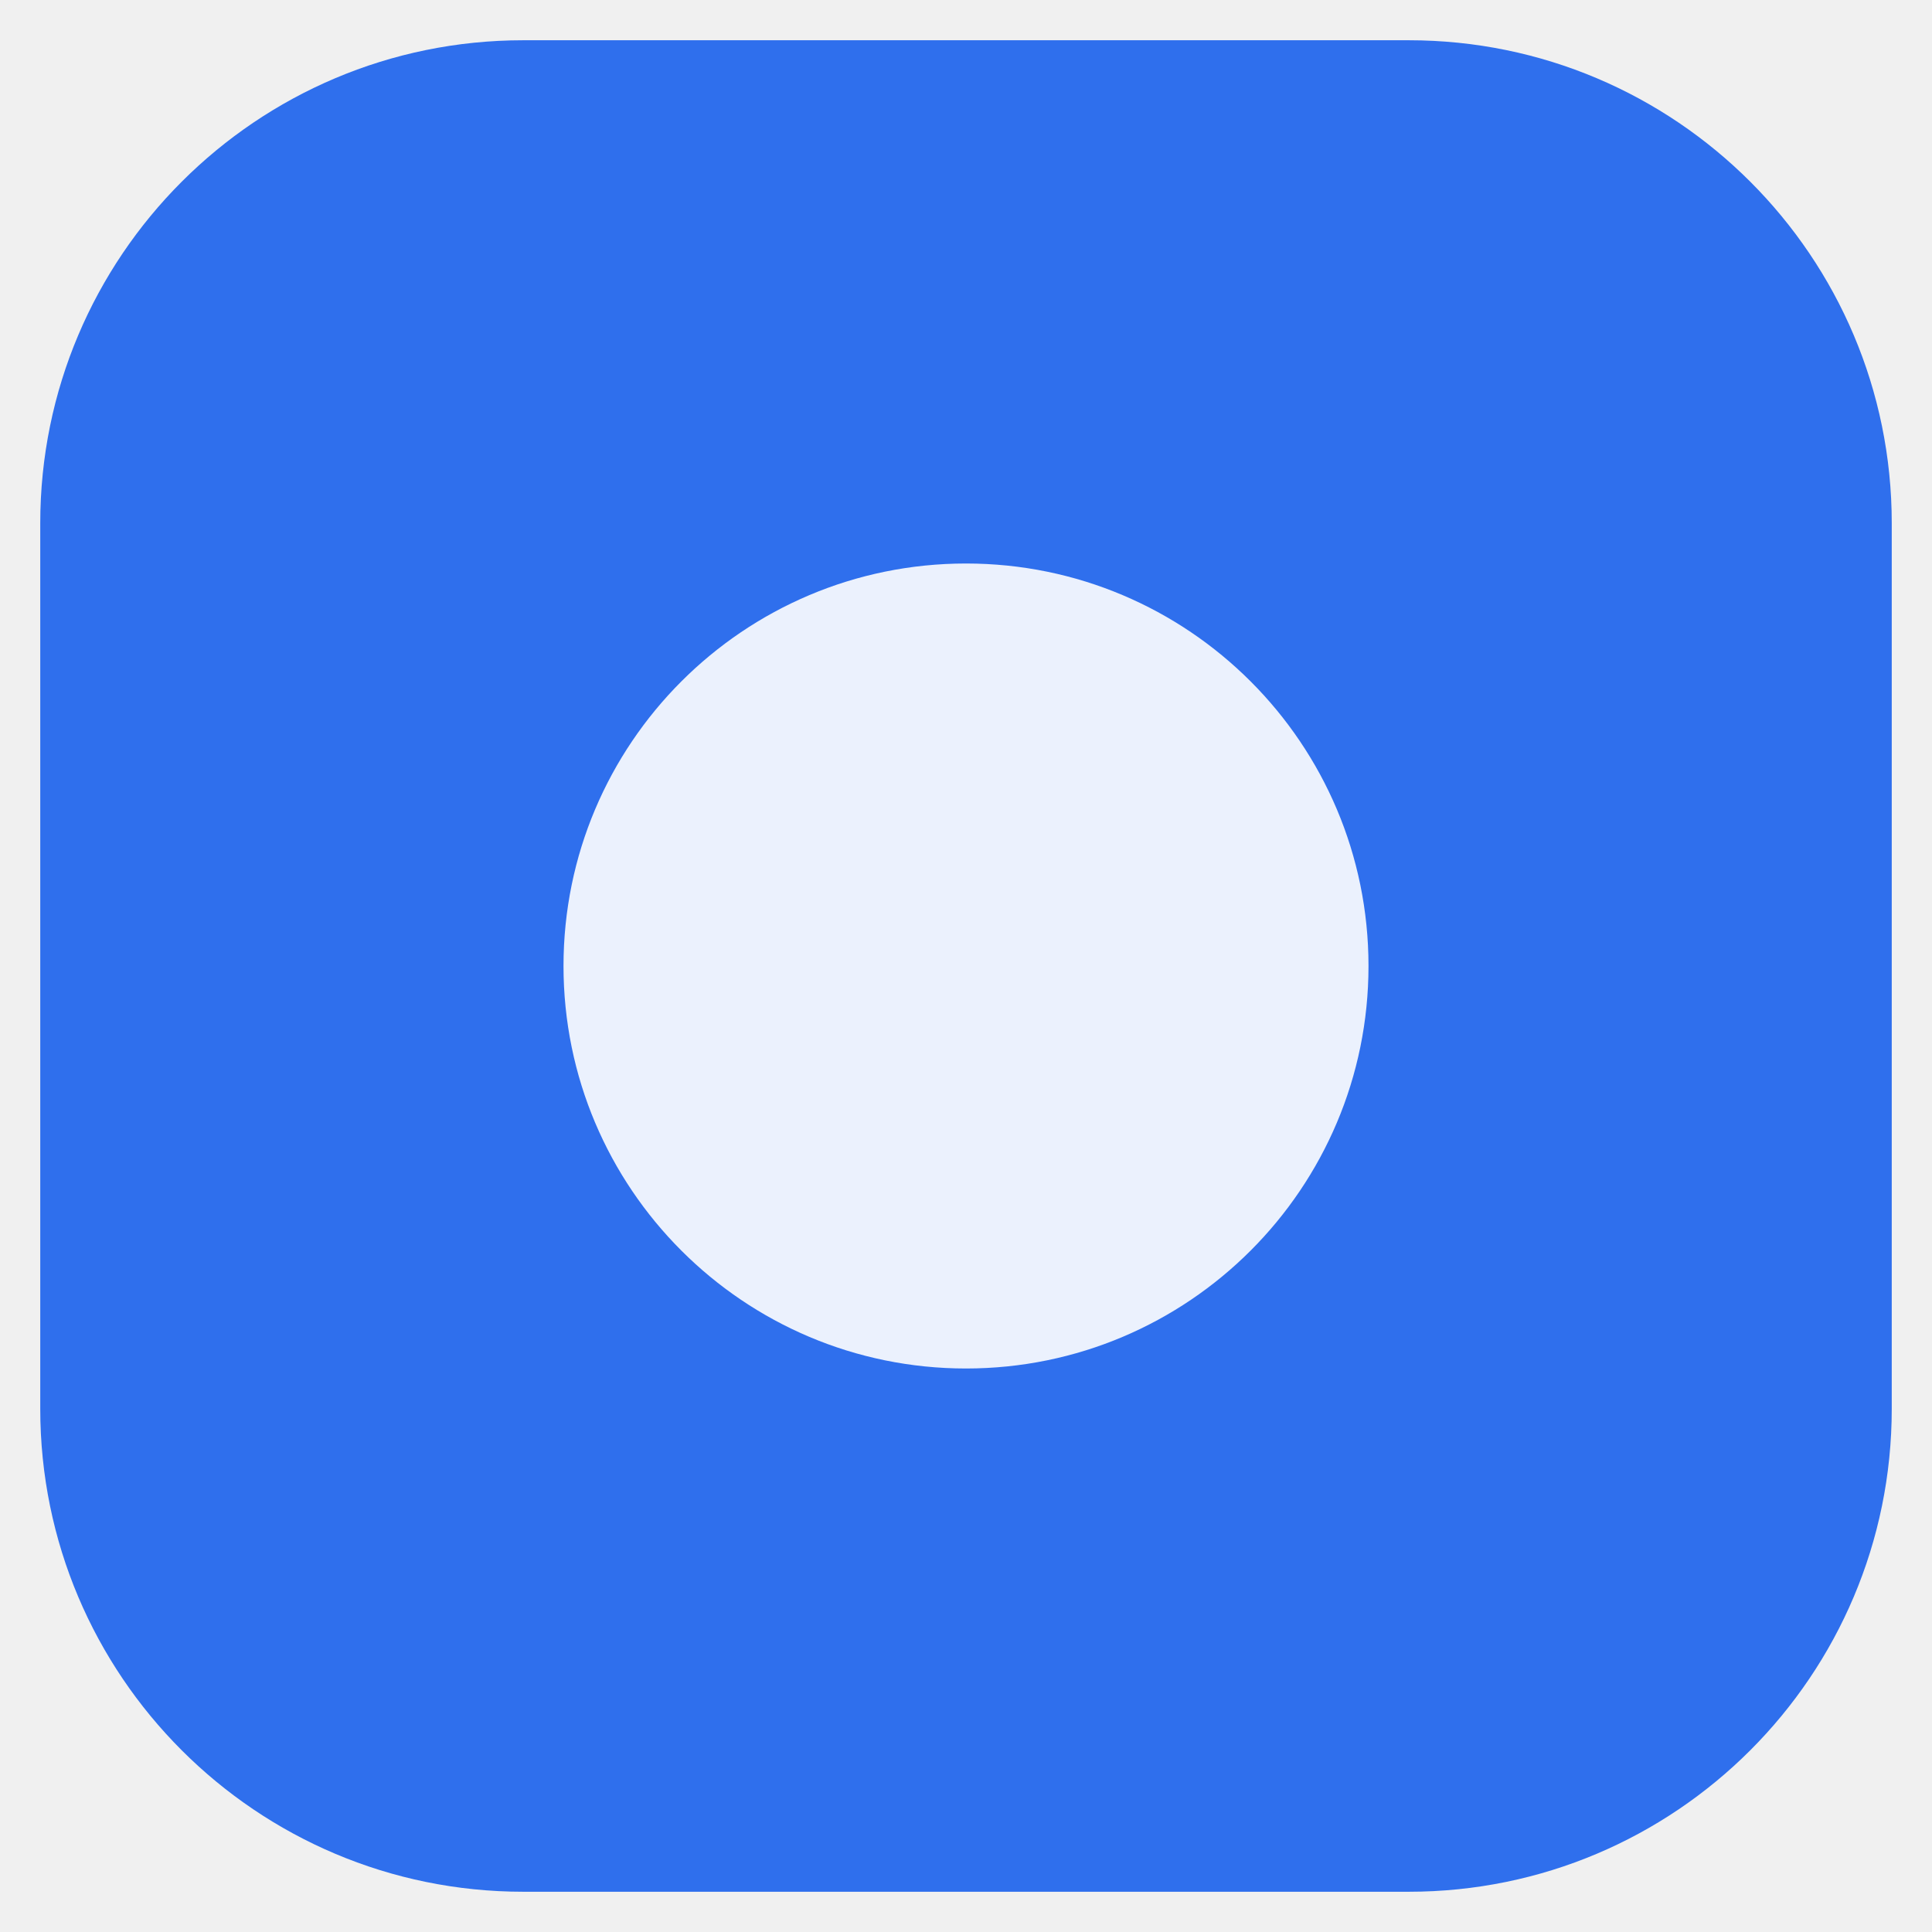
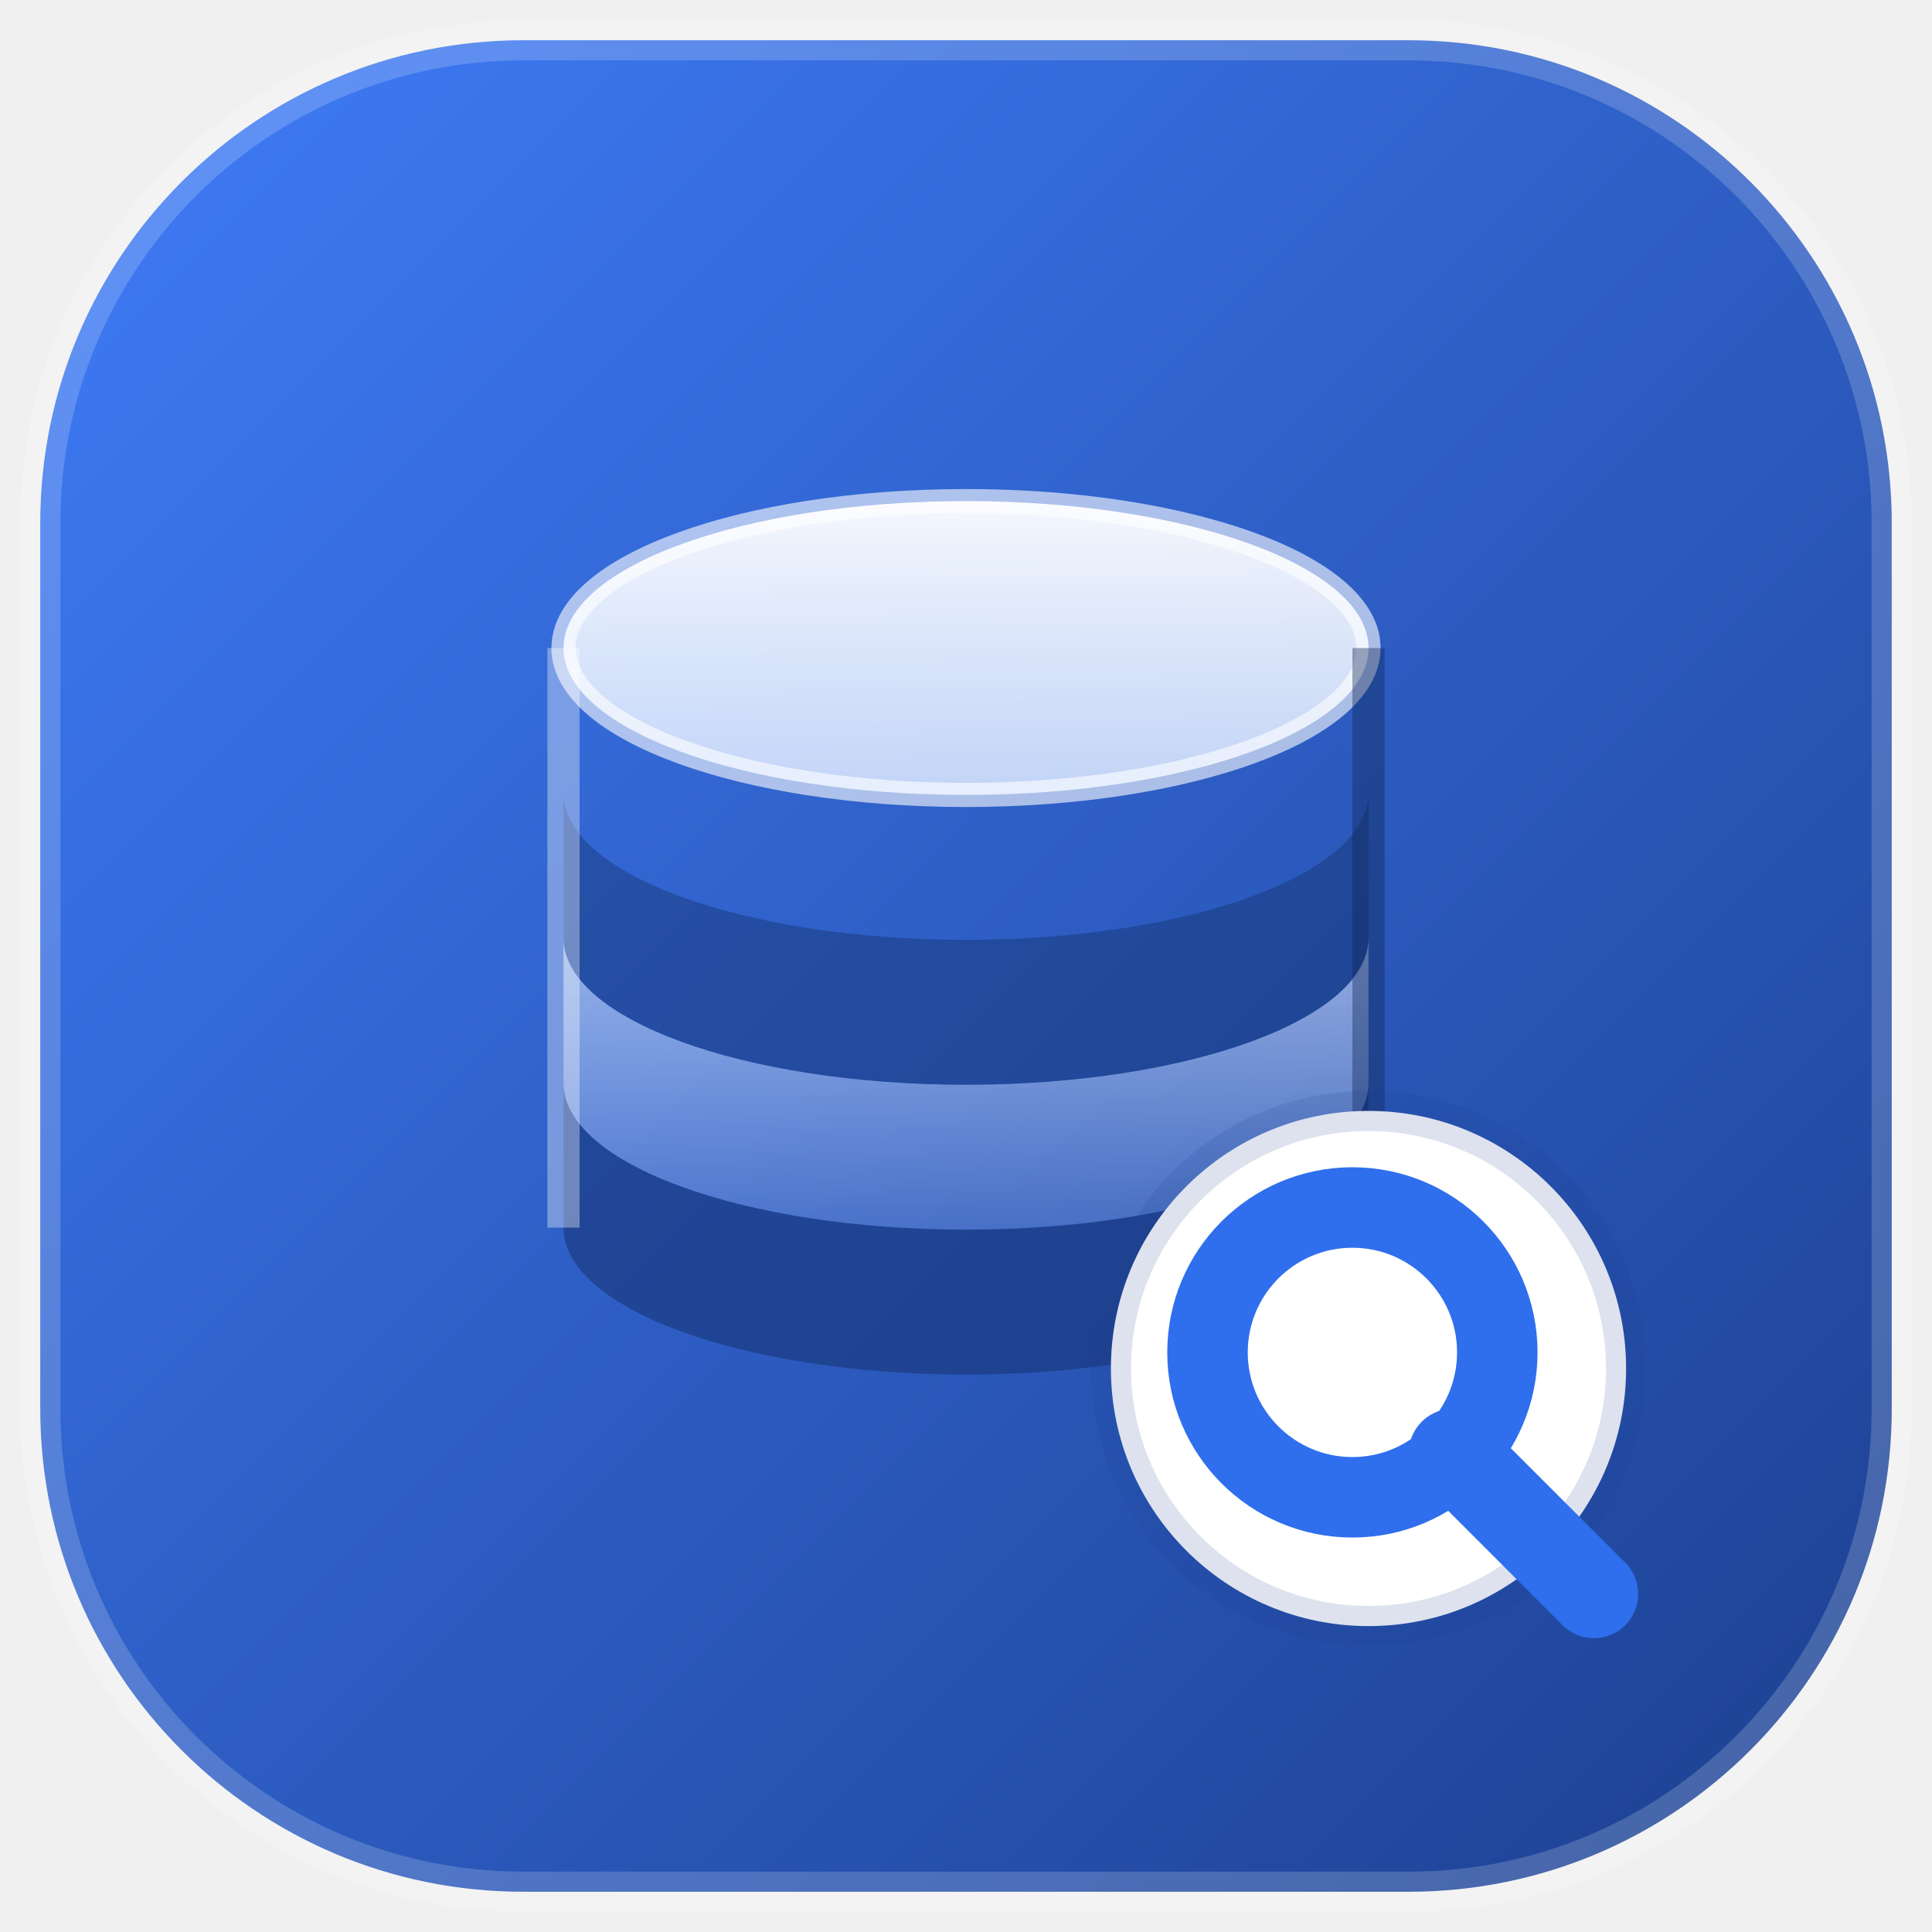
<svg xmlns="http://www.w3.org/2000/svg" viewBox="0 0 48 48">
-   <rect x="1" y="1" width="46" height="46" rx="12" fill="#2f6fed" />
-   <circle cx="24" cy="24" r="10" fill="#ffffff" opacity="0.9" />
+   <defs>
+     <linearGradient id="lmBg" x1="0" y1="0" x2="1" y2="1">
+       <stop offset="0" stop-color="#3f7dfa" />
+       <stop offset="1" stop-color="#1c3f8f" />
+     </linearGradient>
+     <linearGradient id="lmCylTop" x1="0" y1="0" x2="0" y2="1">
+       <stop offset="0" stop-color="#ffffff" stop-opacity="0.95" />
+       <stop offset="1" stop-color="#dbe8ff" stop-opacity="0.85" />
+     </linearGradient>
+     <linearGradient id="lmBand" x1="0" y1="0" x2="0" y2="1">
+       <stop offset="0" stop-color="#eaf1ff" stop-opacity="0.55" />
+       <stop offset="1" stop-color="#eaf1ff" stop-opacity="0.15" />
+     </linearGradient>
+   </defs>
+   <rect x="1" y="1" width="46" height="46" rx="12" fill="url(#lmBg)" />
+   <rect x="1" y="1" width="46" height="46" rx="12" fill="none" stroke="#ffffff" stroke-opacity="0.18" stroke-width="1" />
+   <path d="M14 30.5c0 2.02 4.48 3.65 10 3.65s10-1.63 10-3.65v-3.6c0 2.02-4.48 3.65-10 3.65s-10-1.63-10-3.65z" fill="#153170" opacity="0.55" />
+   <path d="M14 26.9c0 2.02 4.48 3.65 10 3.65s10-1.63 10-3.65v-3.6c0 2.02-4.48 3.65-10 3.65s-10-1.63-10-3.65z" fill="url(#lmBand)" />
+   <path d="M14 23.3c0 2.02 4.48 3.65 10 3.65s10-1.63 10-3.65v-3.6c0 2.02-4.48 3.65-10 3.65s-10-1.63-10-3.65z" fill="#0f2657" opacity="0.35" />
+   <ellipse cx="24" cy="16.1" rx="10" ry="3.65" fill="url(#lmCylTop)" />
+   <ellipse cx="24" cy="16.1" rx="10" ry="3.65" fill="none" stroke="#ffffff" stroke-opacity="0.6" stroke-width="0.6" />
+   <path d="M14 16.1v14.4" stroke="#ffffff" stroke-opacity="0.35" stroke-width="0.8" />
+   <path d="M34 16.1v14.4" stroke="#0f2657" stroke-opacity="0.4" stroke-width="0.8" />
+   <g transform="translate(27,27)">
+     <circle cx="7" cy="7" r="6.4" fill="#ffffff" />
+     <circle cx="7" cy="7" r="6.4" fill="none" stroke="#1c3f8f" stroke-opacity="0.15" stroke-width="1" />
+     <circle cx="6.6" cy="6.6" r="3.6" fill="none" stroke="#2f6fed" stroke-width="2" />
+     <line x1="9.1" y1="9.1" x2="12.6" y2="12.6" stroke="#2f6fed" stroke-width="2.2" stroke-linecap="round" />
+   </g>
</svg>
